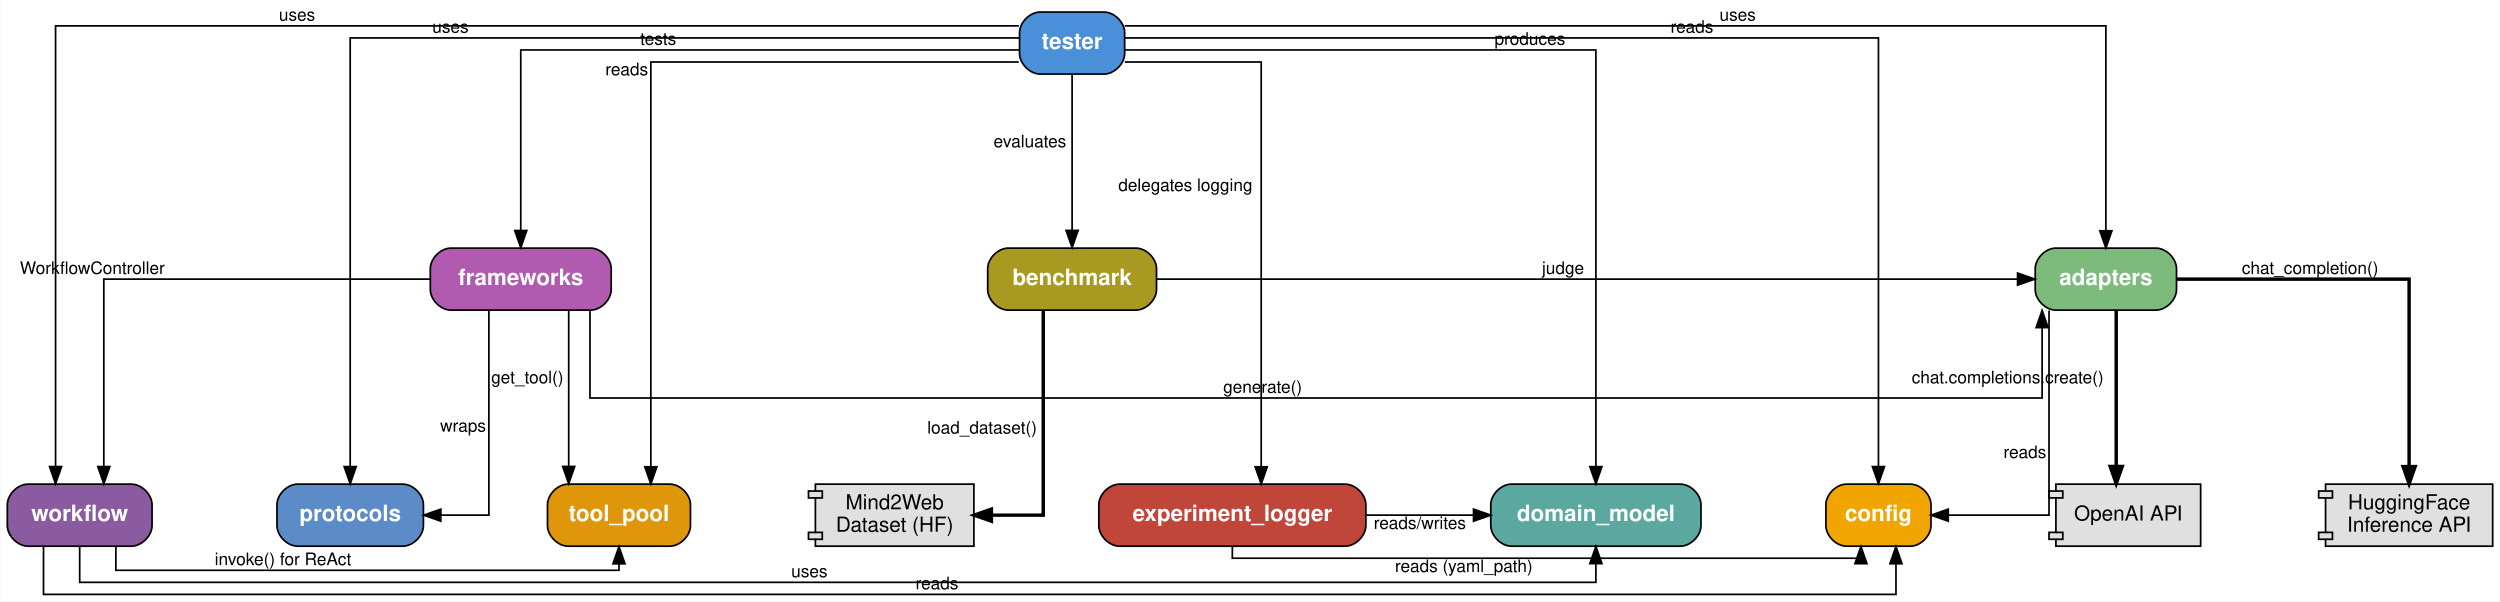
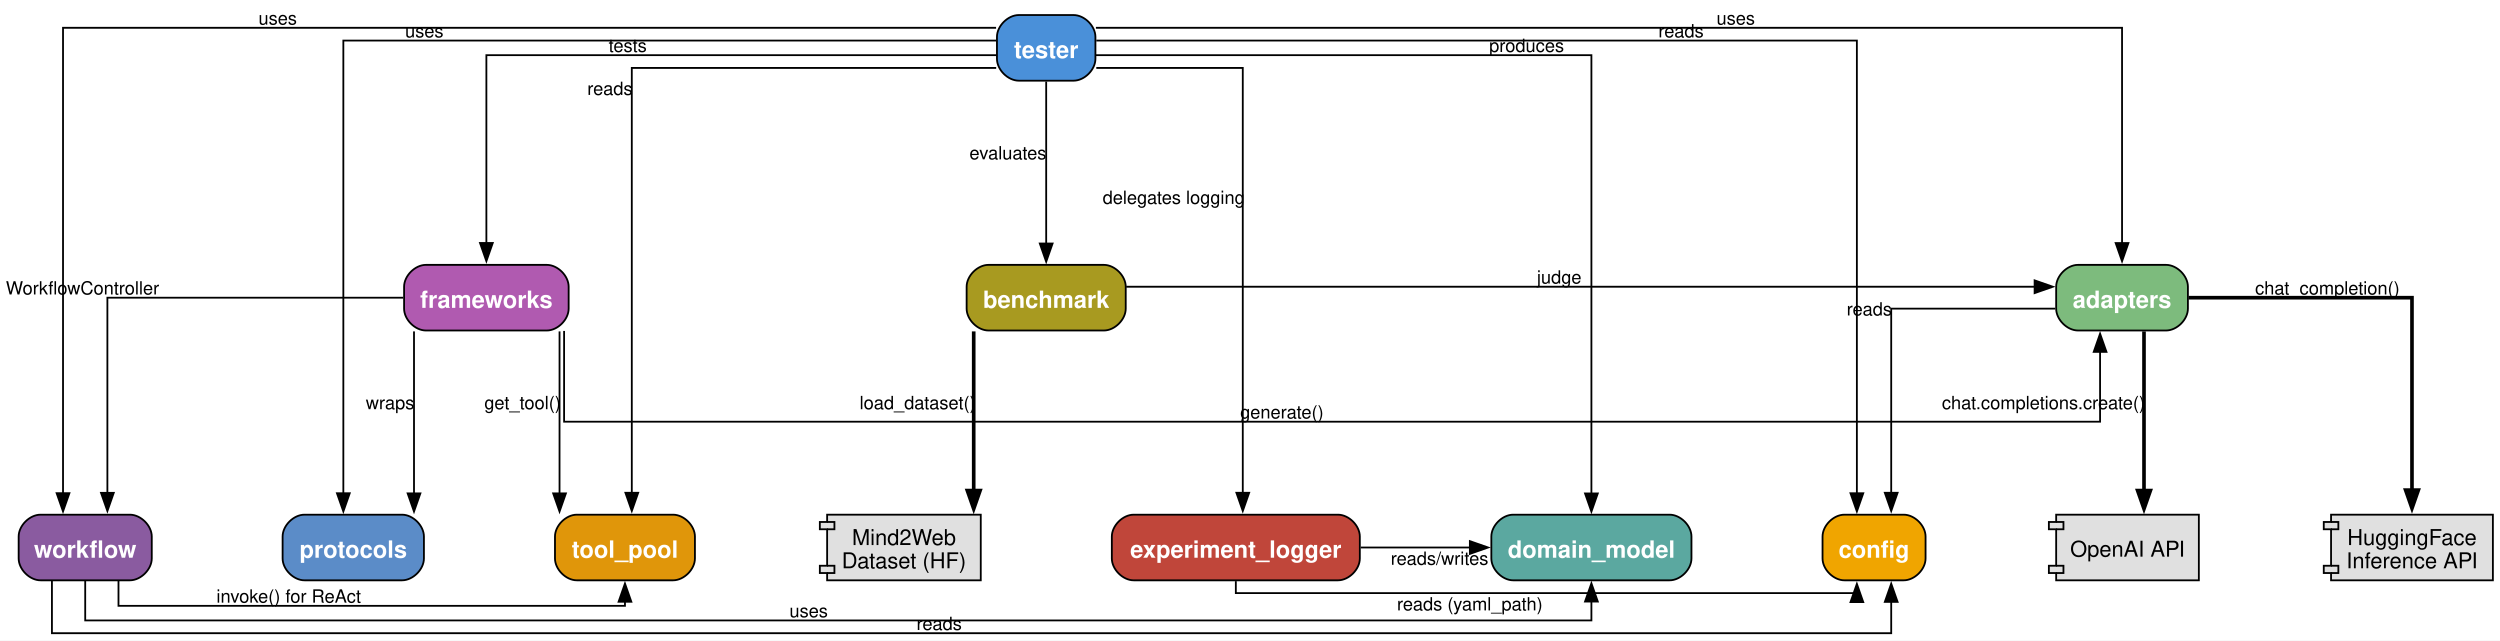
- <svg xmlns="http://www.w3.org/2000/svg" width="1451pt" height="349pt" viewBox="0.00 0.00 1450.50 349.00">
-   <g id="graph0" class="graph" transform="scale(1 1) rotate(0) translate(4 345)">
-     <polygon fill="white" stroke="transparent" points="-4,4 -4,-345 1446.5,-345 1446.5,4 -4,4" />
+ <svg xmlns="http://www.w3.org/2000/svg" width="1371pt" height="351pt" viewBox="0.00 0.00 1371.00 351.00">
+   <g id="graph0" class="graph" transform="scale(1 1) rotate(0) translate(4 347.25)">
+     <polygon fill="white" stroke="none" points="-4,4 -4,-347.25 1367.1,-347.25 1367.1,4 -4,4" />
    <g id="node1" class="node">
-       <polygon fill="#e0e0e0" stroke="black" points="1442.5,-64 1345.5,-64 1345.5,-60 1341.5,-60 1341.5,-56 1345.5,-56 1345.5,-36 1341.5,-36 1341.5,-32 1345.5,-32 1345.5,-28 1442.5,-28 1442.5,-64" />
-       <polyline fill="none" stroke="black" points="1345.5,-60 1349.5,-60 1349.5,-56 1345.5,-56 " />
-       <polyline fill="none" stroke="black" points="1345.5,-36 1349.5,-36 1349.5,-32 1345.5,-32 " />
-       <text text-anchor="middle" x="1394" y="-49.4" font-family="Helvetica,sans-Serif" font-size="12.00">HuggingFace</text>
-       <text text-anchor="middle" x="1394" y="-36.4" font-family="Helvetica,sans-Serif" font-size="12.00">Inference API</text>
+       <polygon fill="#e0e0e0" stroke="black" points="1363.1,-65 1274.35,-65 1274.35,-61 1270.35,-61 1270.35,-57 1274.35,-57 1274.35,-37 1270.35,-37 1270.35,-33 1274.35,-33 1274.35,-29 1363.1,-29 1363.1,-65" />
+       <polyline fill="none" stroke="black" points="1274.35,-61 1278.35,-61 1278.35,-57 1274.35,-57" />
+       <polyline fill="none" stroke="black" points="1274.35,-37 1278.35,-37 1278.35,-33 1274.35,-33" />
+       <text xml:space="preserve" text-anchor="middle" x="1318.73" y="-48.35" font-family="Helvetica,sans-Serif" font-size="12.00">HuggingFace</text>
+       <text xml:space="preserve" text-anchor="middle" x="1318.73" y="-35.6" font-family="Helvetica,sans-Serif" font-size="12.00">Inference API</text>
    </g>
    <g id="node2" class="node">
-       <polygon fill="#e0e0e0" stroke="black" points="1273,-64 1189,-64 1189,-60 1185,-60 1185,-56 1189,-56 1189,-36 1185,-36 1185,-32 1189,-32 1189,-28 1273,-28 1273,-64" />
-       <polyline fill="none" stroke="black" points="1189,-60 1193,-60 1193,-56 1189,-56 " />
-       <polyline fill="none" stroke="black" points="1189,-36 1193,-36 1193,-32 1189,-32 " />
-       <text text-anchor="middle" x="1231" y="-42.9" font-family="Helvetica,sans-Serif" font-size="12.00">OpenAI API</text>
+       <polygon fill="#e0e0e0" stroke="black" points="1201.85,-65 1123.6,-65 1123.6,-61 1119.6,-61 1119.6,-57 1123.6,-57 1123.6,-37 1119.6,-37 1119.6,-33 1123.6,-33 1123.6,-29 1201.85,-29 1201.85,-65" />
+       <polyline fill="none" stroke="black" points="1123.6,-61 1127.6,-61 1127.6,-57 1123.6,-57" />
+       <polyline fill="none" stroke="black" points="1123.6,-37 1127.6,-37 1127.6,-33 1123.6,-33" />
+       <text xml:space="preserve" text-anchor="middle" x="1162.73" y="-41.98" font-family="Helvetica,sans-Serif" font-size="12.00">OpenAI API</text>
    </g>
    <g id="node3" class="node">
-       <polygon fill="#e0e0e0" stroke="black" points="561,-64 469,-64 469,-60 465,-60 465,-56 469,-56 469,-36 465,-36 465,-32 469,-32 469,-28 561,-28 561,-64" />
-       <polyline fill="none" stroke="black" points="469,-60 473,-60 473,-56 469,-56 " />
-       <polyline fill="none" stroke="black" points="469,-36 473,-36 473,-32 469,-32 " />
-       <text text-anchor="middle" x="515" y="-49.4" font-family="Helvetica,sans-Serif" font-size="12.00">Mind2Web</text>
-       <text text-anchor="middle" x="515" y="-36.4" font-family="Helvetica,sans-Serif" font-size="12.00">Dataset (HF)</text>
+       <polygon fill="#e0e0e0" stroke="black" points="533.85,-65 449.6,-65 449.6,-61 445.6,-61 445.6,-57 449.6,-57 449.6,-37 445.6,-37 445.6,-33 449.6,-33 449.6,-29 533.85,-29 533.85,-65" />
+       <polyline fill="none" stroke="black" points="449.6,-61 453.6,-61 453.6,-57 449.6,-57" />
+       <polyline fill="none" stroke="black" points="449.6,-37 453.6,-37 453.6,-33 449.6,-33" />
+       <text xml:space="preserve" text-anchor="middle" x="491.73" y="-48.35" font-family="Helvetica,sans-Serif" font-size="12.00">Mind2Web</text>
+       <text xml:space="preserve" text-anchor="middle" x="491.73" y="-35.6" font-family="Helvetica,sans-Serif" font-size="12.00">Dataset (HF)</text>
    </g>
    <g id="node4" class="node">
-       <path fill="#4a90d9" stroke="black" d="M636.5,-338C636.5,-338 599.5,-338 599.5,-338 593.5,-338 587.5,-332 587.5,-326 587.5,-326 587.5,-314 587.5,-314 587.5,-308 593.5,-302 599.5,-302 599.5,-302 636.5,-302 636.5,-302 642.5,-302 648.5,-308 648.5,-314 648.5,-314 648.5,-326 648.5,-326 648.5,-332 642.5,-338 636.5,-338" />
-       <text text-anchor="middle" x="618" y="-316.6" font-family="Helvetica,sans-Serif" font-weight="bold" font-size="13.00" fill="white">tester</text>
+       <path fill="#4a90d9" stroke="black" d="M584.73,-339C584.73,-339 554.73,-339 554.73,-339 548.73,-339 542.73,-333 542.73,-327 542.73,-327 542.73,-315 542.73,-315 542.73,-309 548.73,-303 554.73,-303 554.73,-303 584.73,-303 584.73,-303 590.73,-303 596.73,-309 596.73,-315 596.73,-315 596.73,-327 596.73,-327 596.73,-333 590.73,-339 584.73,-339" />
+       <text xml:space="preserve" text-anchor="middle" x="569.73" y="-315.4" font-family="Helvetica,sans-Serif" font-weight="bold" font-size="13.00" fill="white">tester</text>
    </g>
    <g id="node5" class="node">
-       <path fill="#f0a500" stroke="black" d="M1104.5,-64C1104.5,-64 1067.5,-64 1067.5,-64 1061.5,-64 1055.5,-58 1055.5,-52 1055.5,-52 1055.5,-40 1055.5,-40 1055.5,-34 1061.5,-28 1067.5,-28 1067.5,-28 1104.5,-28 1104.5,-28 1110.5,-28 1116.5,-34 1116.5,-40 1116.5,-40 1116.5,-52 1116.5,-52 1116.5,-58 1110.5,-64 1104.5,-64" />
-       <text text-anchor="middle" x="1086" y="-42.6" font-family="Helvetica,sans-Serif" font-weight="bold" font-size="13.00" fill="white">config</text>
+       <path fill="#f0a500" stroke="black" d="M1039.98,-65C1039.98,-65 1007.48,-65 1007.48,-65 1001.48,-65 995.48,-59 995.48,-53 995.48,-53 995.48,-41 995.48,-41 995.48,-35 1001.48,-29 1007.48,-29 1007.48,-29 1039.98,-29 1039.98,-29 1045.98,-29 1051.98,-35 1051.98,-41 1051.98,-41 1051.98,-53 1051.98,-53 1051.98,-59 1045.98,-65 1039.98,-65" />
+       <text xml:space="preserve" text-anchor="middle" x="1023.73" y="-41.4" font-family="Helvetica,sans-Serif" font-weight="bold" font-size="13.00" fill="white">config</text>
    </g>
    <g id="edge7" class="edge">
-       <path fill="none" stroke="black" d="M648.71,-323C752.82,-323 1086,-323 1086,-323 1086,-323 1086,-74.17 1086,-74.17" />
-       <polygon fill="black" stroke="black" points="1089.5,-74.17 1086,-64.17 1082.5,-74.17 1089.5,-74.17" />
-       <text text-anchor="middle" x="977.77" y="-326" font-family="Helvetica,sans-Serif" font-size="10.00">reads</text>
+       <path fill="none" stroke="black" d="M597.2,-325C694.13,-325 1014.31,-325 1014.31,-325 1014.31,-325 1014.31,-76.75 1014.31,-76.75" />
+       <polygon fill="black" stroke="black" points="1017.81,-76.75 1014.31,-66.75 1010.81,-76.75 1017.81,-76.75" />
+       <text xml:space="preserve" text-anchor="middle" x="917.88" y="-326.75" font-family="Helvetica,sans-Serif" font-size="10.00">reads</text>
    </g>
    <g id="node6" class="node">
-       <path fill="#5ba8a0" stroke="black" d="M971,-64C971,-64 873,-64 873,-64 867,-64 861,-58 861,-52 861,-52 861,-40 861,-40 861,-34 867,-28 873,-28 873,-28 971,-28 971,-28 977,-28 983,-34 983,-40 983,-40 983,-52 983,-52 983,-58 977,-64 971,-64" />
-       <text text-anchor="middle" x="922" y="-42.6" font-family="Helvetica,sans-Serif" font-weight="bold" font-size="13.00" fill="white">domain_model</text>
+       <path fill="#5ba8a0" stroke="black" d="M911.6,-65C911.6,-65 825.85,-65 825.85,-65 819.85,-65 813.85,-59 813.85,-53 813.85,-53 813.85,-41 813.85,-41 813.85,-35 819.85,-29 825.85,-29 825.85,-29 911.6,-29 911.6,-29 917.6,-29 923.6,-35 923.6,-41 923.6,-41 923.6,-53 923.6,-53 923.6,-59 917.6,-65 911.6,-65" />
+       <text xml:space="preserve" text-anchor="middle" x="868.73" y="-41.4" font-family="Helvetica,sans-Serif" font-weight="bold" font-size="13.00" fill="white">domain_model</text>
    </g>
    <g id="edge6" class="edge">
-       <path fill="none" stroke="black" d="M648.54,-316C725.63,-316 922,-316 922,-316 922,-316 922,-74.13 922,-74.13" />
-       <polygon fill="black" stroke="black" points="925.5,-74.13 922,-64.13 918.5,-74.13 925.5,-74.13" />
-       <text text-anchor="middle" x="883.7" y="-319" font-family="Helvetica,sans-Serif" font-size="10.00">produces</text>
+       <path fill="none" stroke="black" d="M597.05,-317C670.87,-317 868.73,-317 868.73,-317 868.73,-317 868.73,-76.65 868.73,-76.65" />
+       <polygon fill="black" stroke="black" points="872.23,-76.65 868.73,-66.65 865.23,-76.65 872.23,-76.65" />
+       <text xml:space="preserve" text-anchor="middle" x="833.19" y="-318.75" font-family="Helvetica,sans-Serif" font-size="10.00">produces</text>
    </g>
    <g id="node7" class="node">
-       <path fill="#5b8cc8" stroke="black" d="M229.5,-64C229.5,-64 168.5,-64 168.5,-64 162.5,-64 156.5,-58 156.5,-52 156.5,-52 156.5,-40 156.5,-40 156.5,-34 162.5,-28 168.5,-28 168.5,-28 229.5,-28 229.5,-28 235.5,-28 241.5,-34 241.5,-40 241.5,-40 241.5,-52 241.5,-52 241.5,-58 235.5,-64 229.5,-64" />
-       <text text-anchor="middle" x="199" y="-42.6" font-family="Helvetica,sans-Serif" font-weight="bold" font-size="13.00" fill="white">protocols</text>
+       <path fill="#5b8cc8" stroke="black" d="M216.48,-65C216.48,-65 162.98,-65 162.98,-65 156.98,-65 150.98,-59 150.98,-53 150.98,-53 150.98,-41 150.98,-41 150.98,-35 156.98,-29 162.98,-29 162.98,-29 216.48,-29 216.48,-29 222.48,-29 228.48,-35 228.48,-41 228.48,-41 228.48,-53 228.48,-53 228.48,-59 222.48,-65 216.48,-65" />
+       <text xml:space="preserve" text-anchor="middle" x="189.73" y="-41.4" font-family="Helvetica,sans-Serif" font-weight="bold" font-size="13.00" fill="white">protocols</text>
    </g>
    <g id="edge2" class="edge">
-       <path fill="none" stroke="black" d="M587.19,-323C490.43,-323 199,-323 199,-323 199,-323 199,-74.17 199,-74.17" />
-       <polygon fill="black" stroke="black" points="202.5,-74.17 199,-64.17 195.5,-74.17 202.5,-74.17" />
-       <text text-anchor="middle" x="257.18" y="-326" font-family="Helvetica,sans-Serif" font-size="10.00">uses</text>
+       <path fill="none" stroke="black" d="M542.32,-325C454.26,-325 184.29,-325 184.29,-325 184.29,-325 184.29,-76.75 184.29,-76.75" />
+       <polygon fill="black" stroke="black" points="187.79,-76.75 184.29,-66.75 180.79,-76.75 187.79,-76.75" />
+       <text xml:space="preserve" text-anchor="middle" x="228.68" y="-326.75" font-family="Helvetica,sans-Serif" font-size="10.00">uses</text>
    </g>
    <g id="node8" class="node">
-       <path fill="#e0960a" stroke="black" d="M384.5,-64C384.5,-64 325.5,-64 325.5,-64 319.5,-64 313.5,-58 313.5,-52 313.5,-52 313.5,-40 313.5,-40 313.5,-34 319.5,-28 325.5,-28 325.5,-28 384.5,-28 384.5,-28 390.5,-28 396.5,-34 396.5,-40 396.5,-40 396.5,-52 396.5,-52 396.5,-58 390.5,-64 384.5,-64" />
-       <text text-anchor="middle" x="355" y="-42.6" font-family="Helvetica,sans-Serif" font-weight="bold" font-size="13.00" fill="white">tool_pool</text>
+       <path fill="#e0960a" stroke="black" d="M365.1,-65C365.1,-65 312.35,-65 312.35,-65 306.35,-65 300.35,-59 300.35,-53 300.35,-53 300.35,-41 300.35,-41 300.35,-35 306.35,-29 312.35,-29 312.35,-29 365.1,-29 365.1,-29 371.1,-29 377.1,-35 377.1,-41 377.1,-41 377.1,-53 377.1,-53 377.1,-59 371.1,-65 365.1,-65" />
+       <text xml:space="preserve" text-anchor="middle" x="338.73" y="-41.4" font-family="Helvetica,sans-Serif" font-weight="bold" font-size="13.00" fill="white">tool_pool</text>
    </g>
    <g id="edge5" class="edge">
-       <path fill="none" stroke="black" d="M587.03,-309C521.24,-309 373.5,-309 373.5,-309 373.5,-309 373.5,-74.08 373.5,-74.08" />
-       <polygon fill="black" stroke="black" points="377,-74.08 373.5,-64.08 370,-74.08 377,-74.08" />
-       <text text-anchor="middle" x="359.5" y="-301.31" font-family="Helvetica,sans-Serif" font-size="10.00">reads</text>
+       <path fill="none" stroke="black" d="M542.31,-310C481.87,-310 342.48,-310 342.48,-310 342.48,-310 342.48,-77.01 342.48,-77.01" />
+       <polygon fill="black" stroke="black" points="345.98,-77.01 342.48,-67.01 338.98,-77.01 345.98,-77.01" />
+       <text xml:space="preserve" text-anchor="middle" x="330.48" y="-295.17" font-family="Helvetica,sans-Serif" font-size="10.00">reads</text>
    </g>
    <g id="node9" class="node">
-       <path fill="#8a5ba0" stroke="black" d="M72,-64C72,-64 12,-64 12,-64 6,-64 0,-58 0,-52 0,-52 0,-40 0,-40 0,-34 6,-28 12,-28 12,-28 72,-28 72,-28 78,-28 84,-34 84,-40 84,-40 84,-52 84,-52 84,-58 78,-64 72,-64" />
-       <text text-anchor="middle" x="42" y="-42.6" font-family="Helvetica,sans-Serif" font-weight="bold" font-size="13.00" fill="white">workflow</text>
+       <path fill="#8a5ba0" stroke="black" d="M67.23,-65C67.23,-65 18.23,-65 18.23,-65 12.23,-65 6.23,-59 6.23,-53 6.23,-53 6.23,-41 6.23,-41 6.23,-35 12.23,-29 18.23,-29 18.23,-29 67.23,-29 67.23,-29 73.23,-29 79.23,-35 79.23,-41 79.23,-41 79.23,-53 79.23,-53 79.23,-59 73.23,-65 67.23,-65" />
+       <text xml:space="preserve" text-anchor="middle" x="42.73" y="-41.4" font-family="Helvetica,sans-Serif" font-weight="bold" font-size="13.00" fill="white">workflow</text>
    </g>
    <g id="edge8" class="edge">
-       <path fill="none" stroke="black" d="M587.11,-330C465.71,-330 28,-330 28,-330 28,-330 28,-74.2 28,-74.2" />
-       <polygon fill="black" stroke="black" points="31.5,-74.2 28,-64.2 24.5,-74.2 31.5,-74.2" />
-       <text text-anchor="middle" x="168.15" y="-333" font-family="Helvetica,sans-Serif" font-size="10.00">uses</text>
+       <path fill="none" stroke="black" d="M542.25,-332C432.38,-332 30.56,-332 30.56,-332 30.56,-332 30.56,-76.78 30.56,-76.78" />
+       <polygon fill="black" stroke="black" points="34.06,-76.78 30.56,-66.78 27.06,-76.78 34.06,-76.78" />
+       <text xml:space="preserve" text-anchor="middle" x="148.29" y="-333.75" font-family="Helvetica,sans-Serif" font-size="10.00">uses</text>
    </g>
    <g id="node10" class="node">
-       <path fill="#c0463a" stroke="black" d="M776.5,-64C776.5,-64 645.5,-64 645.5,-64 639.5,-64 633.5,-58 633.5,-52 633.5,-52 633.5,-40 633.5,-40 633.5,-34 639.5,-28 645.5,-28 645.5,-28 776.5,-28 776.5,-28 782.5,-28 788.5,-34 788.5,-40 788.5,-40 788.5,-52 788.5,-52 788.5,-58 782.5,-64 776.5,-64" />
-       <text text-anchor="middle" x="711" y="-42.6" font-family="Helvetica,sans-Serif" font-weight="bold" font-size="13.00" fill="white">experiment_logger</text>
+       <path fill="#c0463a" stroke="black" d="M729.73,-65C729.73,-65 617.73,-65 617.73,-65 611.73,-65 605.73,-59 605.73,-53 605.73,-53 605.73,-41 605.73,-41 605.73,-35 611.73,-29 617.73,-29 617.73,-29 729.73,-29 729.73,-29 735.73,-29 741.73,-35 741.73,-41 741.73,-41 741.73,-53 741.73,-53 741.73,-59 735.73,-65 729.73,-65" />
+       <text xml:space="preserve" text-anchor="middle" x="673.73" y="-41.4" font-family="Helvetica,sans-Serif" font-weight="bold" font-size="13.00" fill="white">experiment_logger</text>
    </g>
    <g id="edge9" class="edge">
-       <path fill="none" stroke="black" d="M648.57,-309C681.05,-309 727.75,-309 727.75,-309 727.75,-309 727.75,-74.08 727.75,-74.08" />
-       <polygon fill="black" stroke="black" points="731.25,-74.08 727.75,-64.08 724.25,-74.08 731.25,-74.08" />
-       <text text-anchor="middle" x="683.75" y="-234.13" font-family="Helvetica,sans-Serif" font-size="10.00">delegates logging</text>
+       <path fill="none" stroke="black" d="M597.21,-310C629.15,-310 677.54,-310 677.54,-310 677.54,-310 677.54,-77.01 677.54,-77.01" />
+       <polygon fill="black" stroke="black" points="681.04,-77.01 677.54,-67.01 674.04,-77.01 681.04,-77.01" />
+       <text xml:space="preserve" text-anchor="middle" x="639.66" y="-235.42" font-family="Helvetica,sans-Serif" font-size="10.00">delegates logging</text>
    </g>
    <g id="node11" class="node">
-       <path fill="#7dbb7d" stroke="black" d="M1247,-201C1247,-201 1189,-201 1189,-201 1183,-201 1177,-195 1177,-189 1177,-189 1177,-177 1177,-177 1177,-171 1183,-165 1189,-165 1189,-165 1247,-165 1247,-165 1253,-165 1259,-171 1259,-177 1259,-177 1259,-189 1259,-189 1259,-195 1253,-201 1247,-201" />
-       <text text-anchor="middle" x="1218" y="-179.6" font-family="Helvetica,sans-Serif" font-weight="bold" font-size="13.00" fill="white">adapters</text>
+       <path fill="#7dbb7d" stroke="black" d="M1183.85,-202C1183.85,-202 1135.6,-202 1135.6,-202 1129.6,-202 1123.6,-196 1123.6,-190 1123.6,-190 1123.6,-178 1123.6,-178 1123.6,-172 1129.6,-166 1135.6,-166 1135.6,-166 1183.85,-166 1183.85,-166 1189.85,-166 1195.85,-172 1195.85,-178 1195.85,-178 1195.85,-190 1195.85,-190 1195.85,-196 1189.85,-202 1183.85,-202" />
+       <text xml:space="preserve" text-anchor="middle" x="1159.73" y="-178.4" font-family="Helvetica,sans-Serif" font-weight="bold" font-size="13.00" fill="white">adapters</text>
    </g>
    <g id="edge1" class="edge">
-       <path fill="none" stroke="black" d="M648.58,-330C770.85,-330 1218,-330 1218,-330 1218,-330 1218,-211.03 1218,-211.03" />
-       <polygon fill="black" stroke="black" points="1221.5,-211.03 1218,-201.03 1214.5,-211.03 1221.5,-211.03" />
-       <text text-anchor="middle" x="1004.28" y="-333" font-family="Helvetica,sans-Serif" font-size="10.00">uses</text>
+       <path fill="none" stroke="black" d="M597,-332C713.04,-332 1159.73,-332 1159.73,-332 1159.73,-332 1159.73,-213.96 1159.73,-213.96" />
+       <polygon fill="black" stroke="black" points="1163.23,-213.96 1159.73,-203.96 1156.23,-213.96 1163.23,-213.96" />
+       <text xml:space="preserve" text-anchor="middle" x="947.88" y="-333.75" font-family="Helvetica,sans-Serif" font-size="10.00">uses</text>
    </g>
    <g id="node12" class="node">
-       <path fill="#b05ab0" stroke="black" d="M338.5,-201C338.5,-201 257.5,-201 257.5,-201 251.5,-201 245.5,-195 245.5,-189 245.5,-189 245.5,-177 245.5,-177 245.5,-171 251.5,-165 257.5,-165 257.5,-165 338.5,-165 338.5,-165 344.5,-165 350.5,-171 350.5,-177 350.5,-177 350.5,-189 350.5,-189 350.5,-195 344.5,-201 338.5,-201" />
-       <text text-anchor="middle" x="298" y="-179.6" font-family="Helvetica,sans-Serif" font-weight="bold" font-size="13.00" fill="white">frameworks</text>
+       <path fill="#b05ab0" stroke="black" d="M295.85,-202C295.85,-202 229.6,-202 229.6,-202 223.6,-202 217.6,-196 217.6,-190 217.6,-190 217.6,-178 217.6,-178 217.6,-172 223.6,-166 229.6,-166 229.6,-166 295.85,-166 295.85,-166 301.85,-166 307.85,-172 307.85,-178 307.85,-178 307.85,-190 307.85,-190 307.85,-196 301.85,-202 295.85,-202" />
+       <text xml:space="preserve" text-anchor="middle" x="262.73" y="-178.4" font-family="Helvetica,sans-Serif" font-weight="bold" font-size="13.00" fill="white">frameworks</text>
    </g>
    <g id="edge3" class="edge">
-       <path fill="none" stroke="black" d="M587.32,-316C507.22,-316 298,-316 298,-316 298,-316 298,-211.21 298,-211.21" />
-       <polygon fill="black" stroke="black" points="301.5,-211.21 298,-201.21 294.5,-211.21 301.5,-211.21" />
-       <text text-anchor="middle" x="377.77" y="-319" font-family="Helvetica,sans-Serif" font-size="10.00">tests</text>
+       <path fill="none" stroke="black" d="M542.48,-317C467.35,-317 262.73,-317 262.73,-317 262.73,-317 262.73,-214.01 262.73,-214.01" />
+       <polygon fill="black" stroke="black" points="266.23,-214.01 262.73,-204.01 259.23,-214.01 266.23,-214.01" />
+       <text xml:space="preserve" text-anchor="middle" x="340.23" y="-318.75" font-family="Helvetica,sans-Serif" font-size="10.00">tests</text>
    </g>
    <g id="node13" class="node">
-       <path fill="#a89a20" stroke="black" d="M655,-201C655,-201 581,-201 581,-201 575,-201 569,-195 569,-189 569,-189 569,-177 569,-177 569,-171 575,-165 581,-165 581,-165 655,-165 655,-165 661,-165 667,-171 667,-177 667,-177 667,-189 667,-189 667,-195 661,-201 655,-201" />
-       <text text-anchor="middle" x="618" y="-179.6" font-family="Helvetica,sans-Serif" font-weight="bold" font-size="13.00" fill="white">benchmark</text>
+       <path fill="#a89a20" stroke="black" d="M601.35,-202C601.35,-202 538.1,-202 538.1,-202 532.1,-202 526.1,-196 526.1,-190 526.1,-190 526.1,-178 526.1,-178 526.1,-172 532.1,-166 538.1,-166 538.1,-166 601.35,-166 601.35,-166 607.35,-166 613.35,-172 613.35,-178 613.35,-178 613.35,-190 613.35,-190 613.35,-196 607.35,-202 601.35,-202" />
+       <text xml:space="preserve" text-anchor="middle" x="569.73" y="-178.4" font-family="Helvetica,sans-Serif" font-weight="bold" font-size="13.00" fill="white">benchmark</text>
    </g>
    <g id="edge4" class="edge">
-       <path fill="none" stroke="black" d="M618,-301.81C618,-301.81 618,-211.27 618,-211.27" />
-       <polygon fill="black" stroke="black" points="621.5,-211.27 618,-201.27 614.5,-211.27 621.5,-211.27" />
-       <text text-anchor="middle" x="593.5" y="-259.54" font-family="Helvetica,sans-Serif" font-size="10.00">evaluates</text>
+       <path fill="none" stroke="black" d="M569.73,-302.52C569.73,-302.52 569.73,-213.7 569.73,-213.7" />
+       <polygon fill="black" stroke="black" points="573.23,-213.7 569.73,-203.7 566.23,-213.7 573.23,-213.7" />
+       <text xml:space="preserve" text-anchor="middle" x="548.73" y="-259.86" font-family="Helvetica,sans-Serif" font-size="10.00">evaluates</text>
    </g>
    <g id="edge17" class="edge">
-       <path fill="none" stroke="black" d="M21,-27.82C21,-14.96 21,0 21,0 21,0 1096.17,0 1096.17,0 1096.17,0 1096.17,-17.82 1096.17,-17.82" />
-       <polygon fill="black" stroke="black" points="1092.67,-17.82 1096.17,-27.82 1099.67,-17.82 1092.67,-17.82" />
-       <text text-anchor="middle" x="539.58" y="-3" font-family="Helvetica,sans-Serif" font-size="10.00">reads</text>
+       <path fill="none" stroke="black" d="M24.48,-28.69C24.48,-15.5 24.48,0 24.48,0 24.48,0 1033.14,0 1033.14,0 1033.14,0 1033.14,-17.18 1033.14,-17.18" />
+       <polygon fill="black" stroke="black" points="1029.64,-17.18 1033.14,-27.18 1036.64,-17.18 1029.64,-17.18" />
+       <text xml:space="preserve" text-anchor="middle" x="511.05" y="-1.75" font-family="Helvetica,sans-Serif" font-size="10.00">reads</text>
    </g>
    <g id="edge19" class="edge">
-       <path fill="none" stroke="black" d="M42,-27.87C42,-17.69 42,-7 42,-7 42,-7 922,-7 922,-7 922,-7 922,-17.87 922,-17.87" />
-       <polygon fill="black" stroke="black" points="918.5,-17.87 922,-27.87 925.5,-17.87 918.5,-17.87" />
-       <text text-anchor="middle" x="465.5" y="-10" font-family="Helvetica,sans-Serif" font-size="10.00">uses</text>
+       <path fill="none" stroke="black" d="M42.73,-28.87C42.73,-18.29 42.73,-7 42.73,-7 42.73,-7 868.73,-7 868.73,-7 868.73,-7 868.73,-17.36 868.73,-17.36" />
+       <polygon fill="black" stroke="black" points="865.23,-17.36 868.73,-27.36 872.23,-17.36 865.23,-17.36" />
+       <text xml:space="preserve" text-anchor="middle" x="439.47" y="-8.75" font-family="Helvetica,sans-Serif" font-size="10.00">uses</text>
    </g>
    <g id="edge18" class="edge">
-       <path fill="none" stroke="black" d="M63,-27.76C63,-20.57 63,-14 63,-14 63,-14 355,-14 355,-14 355,-14 355,-17.76 355,-17.76" />
-       <polygon fill="black" stroke="black" points="351.5,-17.76 355,-27.76 358.5,-17.76 351.5,-17.76" />
-       <text text-anchor="middle" x="160" y="-17" font-family="Helvetica,sans-Serif" font-size="10.00">invoke() for ReAct</text>
+       <path fill="none" stroke="black" d="M60.98,-28.76C60.98,-21.57 60.98,-15 60.98,-15 60.98,-15 338.73,-15 338.73,-15 338.73,-15 338.73,-17.24 338.73,-17.24" />
+       <polygon fill="black" stroke="black" points="335.23,-17.24 338.73,-27.24 342.23,-17.24 335.23,-17.24" />
+       <text xml:space="preserve" text-anchor="middle" x="154.34" y="-16.75" font-family="Helvetica,sans-Serif" font-size="10.00">invoke() for ReAct</text>
    </g>
    <g id="edge21" class="edge">
-       <path fill="none" stroke="black" d="M711,-27.83C711,-23.95 711,-21 711,-21 711,-21 1075.83,-21 1075.83,-21 1075.83,-21 1075.83,-21.68 1075.83,-21.68" />
-       <polygon fill="black" stroke="black" points="1072.33,-17.83 1075.83,-27.83 1079.33,-17.83 1072.33,-17.83" />
-       <text text-anchor="middle" x="845.34" y="-13" font-family="Helvetica,sans-Serif" font-size="10.00">reads (yaml_path)</text>
+       <path fill="none" stroke="black" d="M673.73,-28.57C673.73,-24.82 673.73,-22 673.73,-22 673.73,-22 1014.31,-22 1014.31,-22 1014.31,-22 1014.31,-22.66 1014.31,-22.66" />
+       <polygon fill="black" stroke="black" points="1010.81,-17.05 1014.31,-27.05 1017.81,-17.05 1010.81,-17.05" />
+       <text xml:space="preserve" text-anchor="middle" x="802.06" y="-12.5" font-family="Helvetica,sans-Serif" font-size="10.00">reads (yaml_path)</text>
    </g>
    <g id="edge20" class="edge">
-       <path fill="none" stroke="black" d="M788.67,-46C788.67,-46 850.99,-46 850.99,-46" />
-       <polygon fill="black" stroke="black" points="850.99,-49.5 860.99,-46 850.99,-42.5 850.99,-49.5" />
-       <text text-anchor="middle" x="819.83" y="-38" font-family="Helvetica,sans-Serif" font-size="10.00">reads/writes</text>
+       <path fill="none" stroke="black" d="M742.2,-47C742.2,-47 802.08,-47 802.08,-47" />
+       <polygon fill="black" stroke="black" points="802.08,-50.5 812.08,-47 802.08,-43.5 802.08,-50.5" />
+       <text xml:space="preserve" text-anchor="middle" x="785.45" y="-37.5" font-family="Helvetica,sans-Serif" font-size="10.00">reads/writes</text>
    </g>
    <g id="edge10" class="edge">
-       <path fill="none" stroke="black" stroke-width="2" d="M1259.26,-183C1311.28,-183 1394,-183 1394,-183 1394,-183 1394,-74.19 1394,-74.19" />
-       <polygon fill="black" stroke="black" stroke-width="2" points="1397.5,-74.19 1394,-64.19 1390.5,-74.19 1397.5,-74.19" />
-       <text text-anchor="middle" x="1336.54" y="-186" font-family="Helvetica,sans-Serif" font-size="10.00">chat_completion()</text>
+       <path fill="none" stroke="black" stroke-width="2" d="M1196.2,-184C1243.15,-184 1318.73,-184 1318.73,-184 1318.73,-184 1318.73,-76.99 1318.73,-76.99" />
+       <polygon fill="black" stroke="black" stroke-width="2" points="1322.23,-78.5 1318.73,-68.5 1315.23,-78.5 1322.23,-78.5" />
+       <text xml:space="preserve" text-anchor="middle" x="1272.35" y="-185.75" font-family="Helvetica,sans-Serif" font-size="10.00">chat_completion()</text>
    </g>
    <g id="edge11" class="edge">
-       <path fill="none" stroke="black" stroke-width="2" d="M1224,-164.81C1224,-164.81 1224,-74.27 1224,-74.27" />
-       <polygon fill="black" stroke="black" stroke-width="2" points="1227.5,-74.27 1224,-64.27 1220.5,-74.27 1227.5,-74.27" />
-       <text text-anchor="middle" x="1161" y="-122.54" font-family="Helvetica,sans-Serif" font-size="10.00">chat.completions.create()</text>
+       <path fill="none" stroke="black" stroke-width="2" d="M1171.77,-165.52C1171.77,-165.52 1171.77,-76.7 1171.77,-76.7" />
+       <polygon fill="black" stroke="black" stroke-width="2" points="1175.27,-78.21 1171.77,-68.21 1168.27,-78.21 1175.27,-78.21" />
+       <text xml:space="preserve" text-anchor="middle" x="1116.64" y="-122.86" font-family="Helvetica,sans-Serif" font-size="10.00">chat.completions.create()</text>
    </g>
    <g id="edge12" class="edge">
-       <path fill="none" stroke="black" d="M1185,-164.81C1185,-127.54 1185,-46 1185,-46 1185,-46 1126.51,-46 1126.51,-46" />
-       <polygon fill="black" stroke="black" points="1126.51,-42.5 1116.51,-46 1126.51,-49.5 1126.51,-42.5" />
-       <text text-anchor="middle" x="1171" y="-79.16" font-family="Helvetica,sans-Serif" font-size="10.00">reads</text>
+       <path fill="none" stroke="black" d="M1123.11,-178C1085.73,-178 1033.14,-178 1033.14,-178 1033.14,-178 1033.14,-77 1033.14,-77" />
+       <polygon fill="black" stroke="black" points="1036.64,-77 1033.14,-67 1029.64,-77 1036.64,-77" />
+       <text xml:space="preserve" text-anchor="middle" x="1021.14" y="-174.24" font-family="Helvetica,sans-Serif" font-size="10.00">reads</text>
    </g>
    <g id="edge15" class="edge">
-       <path fill="none" stroke="black" d="M279.5,-164.81C279.5,-127.54 279.5,-46 279.5,-46 279.5,-46 251.61,-46 251.61,-46" />
-       <polygon fill="black" stroke="black" points="251.61,-42.5 241.61,-46 251.61,-49.5 251.61,-42.5" />
-       <text text-anchor="middle" x="264.5" y="-94.46" font-family="Helvetica,sans-Serif" font-size="10.00">wraps</text>
+       <path fill="none" stroke="black" d="M223.04,-165.52C223.04,-165.52 223.04,-76.7 223.04,-76.7" />
+       <polygon fill="black" stroke="black" points="226.54,-76.7 223.04,-66.7 219.54,-76.7 226.54,-76.7" />
+       <text xml:space="preserve" text-anchor="middle" x="209.91" y="-122.86" font-family="Helvetica,sans-Serif" font-size="10.00">wraps</text>
    </g>
    <g id="edge14" class="edge">
-       <path fill="none" stroke="black" d="M325.83,-164.81C325.83,-164.81 325.83,-74.27 325.83,-74.27" />
-       <polygon fill="black" stroke="black" points="329.33,-74.27 325.83,-64.27 322.33,-74.27 329.33,-74.27" />
-       <text text-anchor="middle" x="301.83" y="-122.54" font-family="Helvetica,sans-Serif" font-size="10.00">get_tool()</text>
+       <path fill="none" stroke="black" d="M302.85,-165.52C302.85,-165.52 302.85,-76.7 302.85,-76.7" />
+       <polygon fill="black" stroke="black" points="306.35,-76.7 302.85,-66.7 299.35,-76.7 306.35,-76.7" />
+       <text xml:space="preserve" text-anchor="middle" x="282.6" y="-122.86" font-family="Helvetica,sans-Serif" font-size="10.00">get_tool()</text>
    </g>
    <g id="edge16" class="edge">
-       <path fill="none" stroke="black" d="M245.49,-183C174.32,-183 56,-183 56,-183 56,-183 56,-74.19 56,-74.19" />
-       <polygon fill="black" stroke="black" points="59.5,-74.19 56,-64.19 52.5,-74.19 59.5,-74.19" />
-       <text text-anchor="middle" x="49.34" y="-186" font-family="Helvetica,sans-Serif" font-size="10.00">WorkflowController</text>
+       <path fill="none" stroke="black" d="M217.12,-184C155.94,-184 54.89,-184 54.89,-184 54.89,-184 54.89,-76.99 54.89,-76.99" />
+       <polygon fill="black" stroke="black" points="58.39,-76.99 54.89,-66.99 51.39,-76.99 58.39,-76.99" />
+       <text xml:space="preserve" text-anchor="middle" x="41.25" y="-185.75" font-family="Helvetica,sans-Serif" font-size="10.00">WorkflowController</text>
    </g>
    <g id="edge13" class="edge">
-       <path fill="none" stroke="black" d="M338.17,-164.87C338.17,-144.43 338.17,-114 338.17,-114 338.17,-114 1181,-114 1181,-114 1181,-114 1181,-154.87 1181,-154.87" />
-       <polygon fill="black" stroke="black" points="1177.5,-154.87 1181,-164.87 1184.5,-154.87 1177.5,-154.87" />
-       <text text-anchor="middle" x="728.58" y="-117" font-family="Helvetica,sans-Serif" font-size="10.00">generate()</text>
+       <path fill="none" stroke="black" d="M305.35,-165.78C305.35,-145.63 305.35,-116 305.35,-116 305.35,-116 1147.68,-116 1147.68,-116 1147.68,-116 1147.68,-154.26 1147.68,-154.26" />
+       <polygon fill="black" stroke="black" points="1144.19,-154.26 1147.68,-164.26 1151.19,-154.26 1144.19,-154.26" />
+       <text xml:space="preserve" text-anchor="middle" x="699.01" y="-117.75" font-family="Helvetica,sans-Serif" font-size="10.00">generate()</text>
    </g>
    <g id="edge22" class="edge">
-       <path fill="none" stroke="black" stroke-width="2" d="M601.25,-164.81C601.25,-127.54 601.25,-46 601.25,-46 601.25,-46 571.16,-46 571.16,-46" />
-       <polygon fill="black" stroke="black" stroke-width="2" points="571.16,-42.5 561.16,-46 571.15,-49.5 571.16,-42.5" />
-       <text text-anchor="middle" x="565.75" y="-93.36" font-family="Helvetica,sans-Serif" font-size="10.00">load_dataset()</text>
+       <path fill="none" stroke="black" stroke-width="2" d="M529.98,-165.52C529.98,-165.52 529.98,-76.7 529.98,-76.7" />
+       <polygon fill="black" stroke="black" stroke-width="2" points="533.48,-78.21 529.98,-68.21 526.48,-78.21 533.48,-78.21" />
+       <text xml:space="preserve" text-anchor="middle" x="499.23" y="-122.86" font-family="Helvetica,sans-Serif" font-size="10.00">load_dataset()</text>
    </g>
    <g id="edge23" class="edge">
-       <path fill="none" stroke="black" d="M667.1,-183C667.1,-183 1166.75,-183 1166.75,-183" />
-       <polygon fill="black" stroke="black" points="1166.75,-186.5 1176.75,-183 1166.75,-179.5 1166.75,-186.5" />
-       <text text-anchor="middle" x="902.93" y="-186" font-family="Helvetica,sans-Serif" font-size="10.00">judge</text>
+       <path fill="none" stroke="black" d="M613.59,-190C613.59,-190 1111.78,-190 1111.78,-190" />
+       <polygon fill="black" stroke="black" points="1111.78,-193.5 1121.78,-190 1111.78,-186.5 1111.78,-193.5" />
+       <text xml:space="preserve" text-anchor="middle" x="851.06" y="-191.75" font-family="Helvetica,sans-Serif" font-size="10.00">judge</text>
    </g>
  </g>
</svg>
